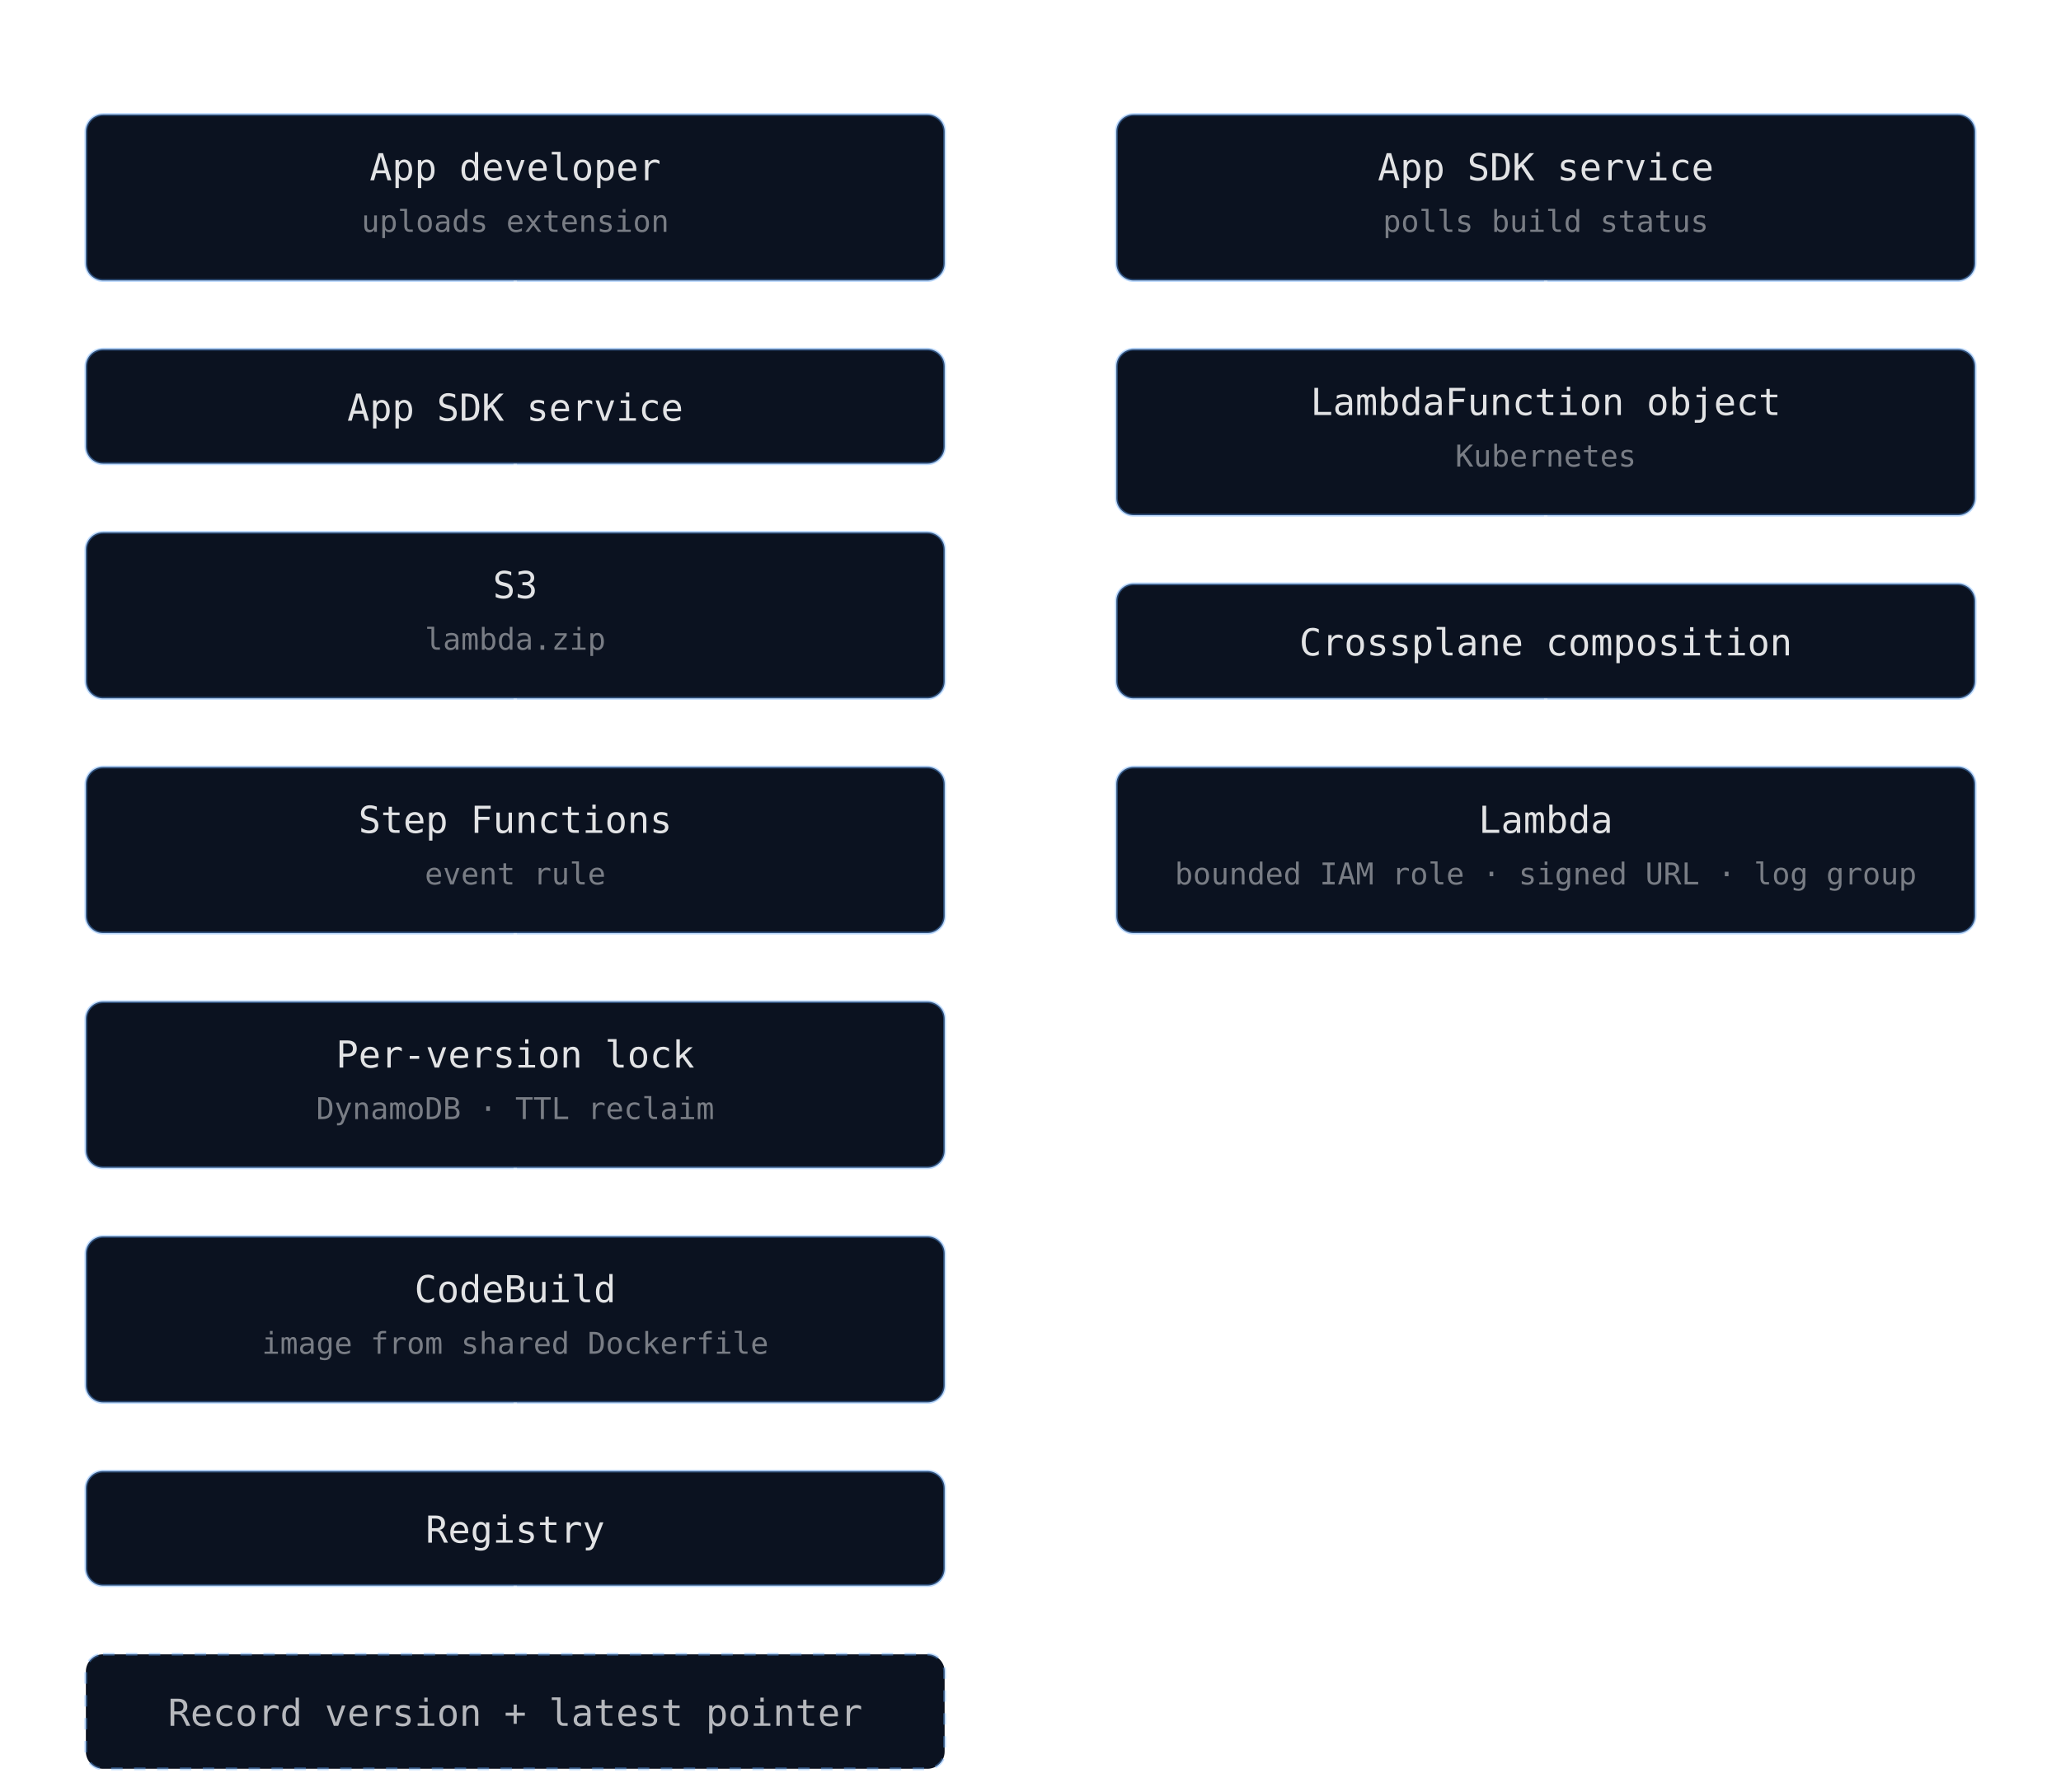
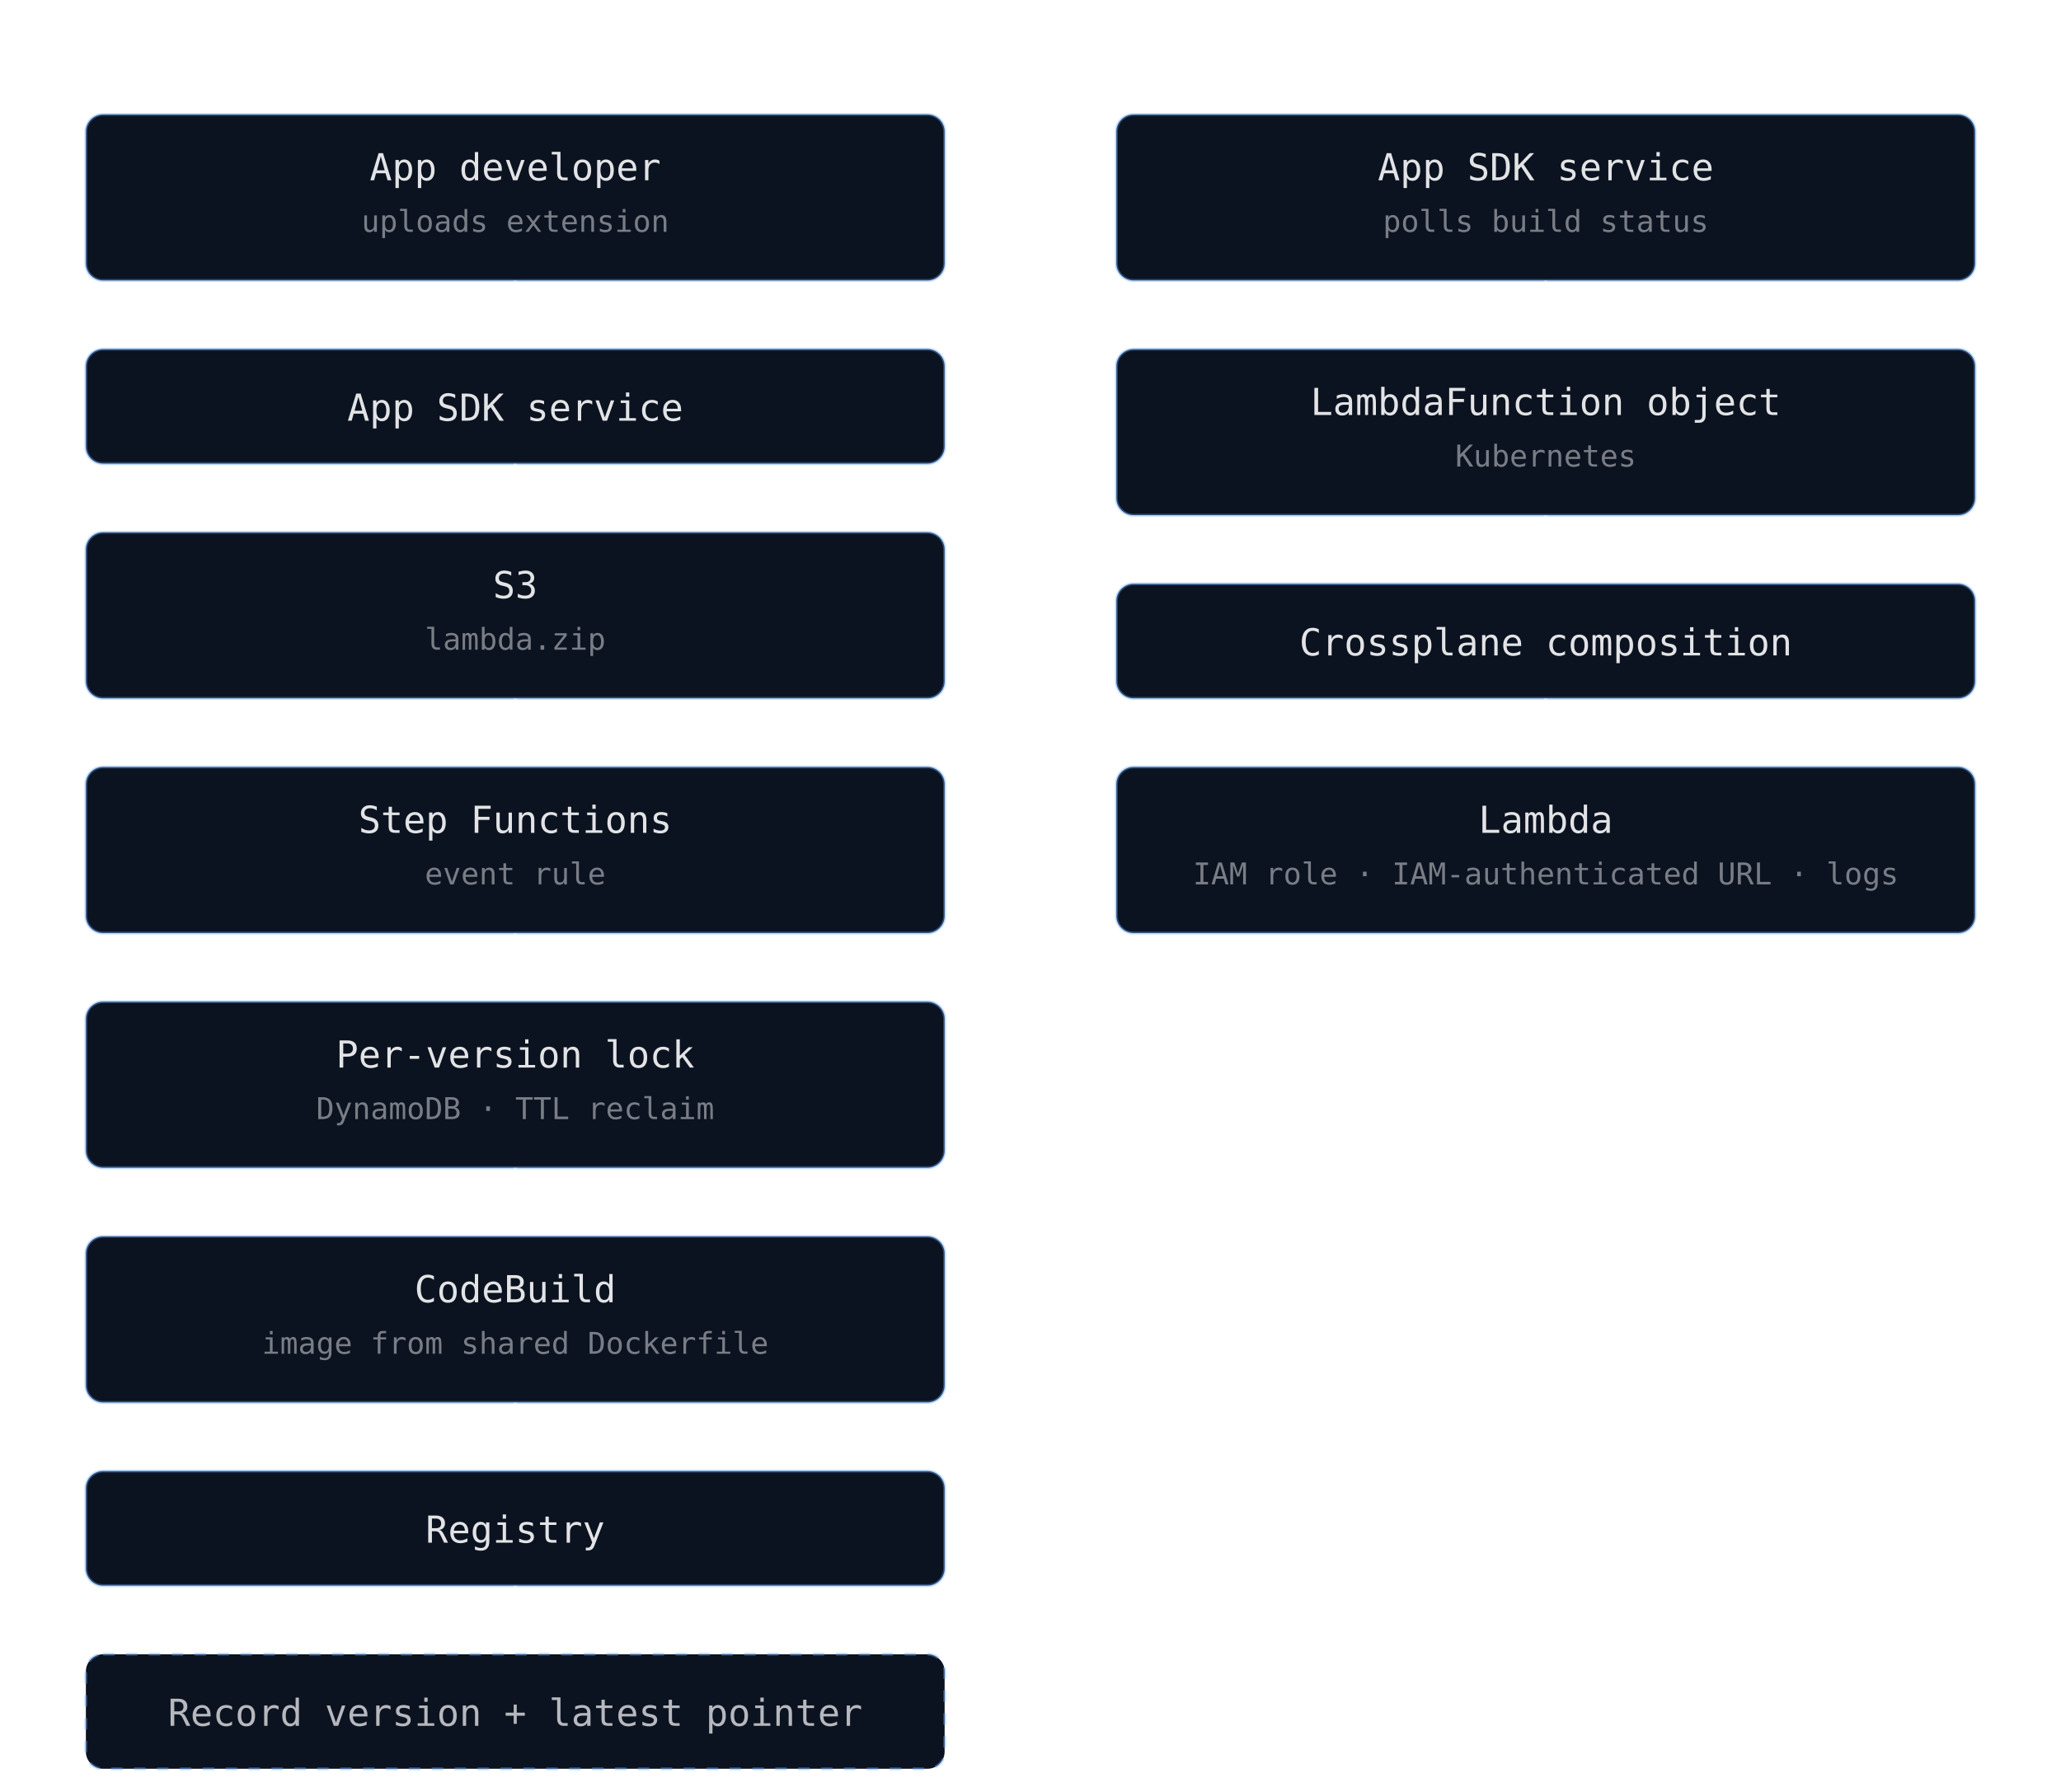
<svg xmlns="http://www.w3.org/2000/svg" viewBox="0 0 720 626" style="display:block; width:100%; height:auto; max-width:720px; margin:0 auto" role="img">
  <defs>
    <marker id="arrPL" viewBox="0 0 8 8" refX="7" refY="4" markerWidth="7" markerHeight="7" orient="auto">
      <path d="M0,0 L8,4 L0,8 z" fill="var(--w5, rgba(255,255,255,0.5))" />
    </marker>
  </defs>
  <text x="180" y="18" text-anchor="middle" font-family="IBM Plex Mono, monospace" font-size="10" letter-spacing="0.16em" fill="var(--w45, rgba(255,255,255,0.45))">BUILD PLANE · TERRAFORM + STEP FUNCTIONS</text>
  <text x="540" y="18" text-anchor="middle" font-family="IBM Plex Mono, monospace" font-size="10" letter-spacing="0.16em" fill="var(--w45, rgba(255,255,255,0.45))">PROVISIONING PLANE · CROSSPLANE</text>
  <rect x="30" y="40" width="300" height="58" rx="6" fill="var(--bg, #0B1220)" stroke="var(--ab4, rgba(96,165,250,0.4))" stroke-width="1" />
  <text x="180" y="63" text-anchor="middle" font-family="IBM Plex Mono, monospace" font-size="13" font-weight="500" fill="var(--w88, rgba(255,255,255,0.88))">App developer</text>
  <text x="180" y="81" text-anchor="middle" font-family="IBM Plex Mono, monospace" font-size="10.5" fill="var(--w45, rgba(255,255,255,0.45))">uploads extension</text>
  <path d="M180,98 L180,120" stroke="var(--w42, rgba(255,255,255,0.42))" stroke-width="1.2" fill="none" marker-end="url(#arrPL)" />
  <rect x="30" y="122" width="300" height="40" rx="6" fill="var(--bg, #0B1220)" stroke="var(--ab4, rgba(96,165,250,0.4))" stroke-width="1" />
  <text x="180" y="147" text-anchor="middle" font-family="IBM Plex Mono, monospace" font-size="13" font-weight="500" fill="var(--w88, rgba(255,255,255,0.88))">App SDK service</text>
  <path d="M180,162 L180,184" stroke="var(--w42, rgba(255,255,255,0.42))" stroke-width="1.2" fill="none" marker-end="url(#arrPL)" />
  <rect x="30" y="186" width="300" height="58" rx="6" fill="var(--bg, #0B1220)" stroke="var(--ab4, rgba(96,165,250,0.4))" stroke-width="1" />
  <text x="180" y="209" text-anchor="middle" font-family="IBM Plex Mono, monospace" font-size="13" font-weight="500" fill="var(--w88, rgba(255,255,255,0.88))">S3</text>
  <text x="180" y="227" text-anchor="middle" font-family="IBM Plex Mono, monospace" font-size="10.5" fill="var(--w45, rgba(255,255,255,0.45))">lambda.zip</text>
  <path d="M180,244 L180,266" stroke="var(--w42, rgba(255,255,255,0.42))" stroke-width="1.2" fill="none" marker-end="url(#arrPL)" />
  <rect x="30" y="268" width="300" height="58" rx="6" fill="var(--bg, #0B1220)" stroke="var(--ab4, rgba(96,165,250,0.4))" stroke-width="1" />
  <text x="180" y="291" text-anchor="middle" font-family="IBM Plex Mono, monospace" font-size="13" font-weight="500" fill="var(--w88, rgba(255,255,255,0.88))">Step Functions</text>
  <text x="180" y="309" text-anchor="middle" font-family="IBM Plex Mono, monospace" font-size="10.5" fill="var(--w45, rgba(255,255,255,0.45))">event rule</text>
  <path d="M180,326 L180,348" stroke="var(--w42, rgba(255,255,255,0.42))" stroke-width="1.2" fill="none" marker-end="url(#arrPL)" />
  <rect x="30" y="350" width="300" height="58" rx="6" fill="var(--bg, #0B1220)" stroke="var(--ab4, rgba(96,165,250,0.4))" stroke-width="1" />
  <text x="180" y="373" text-anchor="middle" font-family="IBM Plex Mono, monospace" font-size="13" font-weight="500" fill="var(--w88, rgba(255,255,255,0.88))">Per-version lock</text>
  <text x="180" y="391" text-anchor="middle" font-family="IBM Plex Mono, monospace" font-size="10.5" fill="var(--w45, rgba(255,255,255,0.45))">DynamoDB · TTL reclaim</text>
  <path d="M180,408 L180,430" stroke="var(--w42, rgba(255,255,255,0.42))" stroke-width="1.2" fill="none" marker-end="url(#arrPL)" />
  <rect x="30" y="432" width="300" height="58" rx="6" fill="var(--bg, #0B1220)" stroke="var(--ab4, rgba(96,165,250,0.4))" stroke-width="1" />
  <text x="180" y="455" text-anchor="middle" font-family="IBM Plex Mono, monospace" font-size="13" font-weight="500" fill="var(--w88, rgba(255,255,255,0.88))">CodeBuild</text>
  <text x="180" y="473" text-anchor="middle" font-family="IBM Plex Mono, monospace" font-size="10.5" fill="var(--w45, rgba(255,255,255,0.45))">image from shared Dockerfile</text>
  <path d="M180,490 L180,512" stroke="var(--w42, rgba(255,255,255,0.42))" stroke-width="1.2" fill="none" marker-end="url(#arrPL)" />
  <rect x="30" y="514" width="300" height="40" rx="6" fill="var(--bg, #0B1220)" stroke="var(--ab4, rgba(96,165,250,0.4))" stroke-width="1" />
  <text x="180" y="539" text-anchor="middle" font-family="IBM Plex Mono, monospace" font-size="13" font-weight="500" fill="var(--w88, rgba(255,255,255,0.88))">Registry</text>
  <path d="M180,554 L180,576" stroke="var(--w42, rgba(255,255,255,0.42))" stroke-width="1.2" fill="none" stroke-dasharray="3 4" marker-end="url(#arrPL)" />
  <rect x="30" y="578" width="300" height="40" rx="6" fill="var(--bg, #0B1220)" stroke="var(--ab4, rgba(96,165,250,0.4))" stroke-width="1" stroke-dasharray="4 4" />
  <text x="180" y="603" text-anchor="middle" font-family="IBM Plex Mono, monospace" font-size="13" font-weight="500" fill="var(--w7, rgba(255,255,255,0.7))">Record version + latest pointer</text>
  <rect x="390" y="40" width="300" height="58" rx="6" fill="var(--bg, #0B1220)" stroke="var(--ab4, rgba(96,165,250,0.4))" stroke-width="1" />
  <text x="540" y="63" text-anchor="middle" font-family="IBM Plex Mono, monospace" font-size="13" font-weight="500" fill="var(--w88, rgba(255,255,255,0.88))">App SDK service</text>
  <text x="540" y="81" text-anchor="middle" font-family="IBM Plex Mono, monospace" font-size="10.5" fill="var(--w45, rgba(255,255,255,0.45))">polls build status</text>
  <path d="M540,98 L540,120" stroke="var(--w42, rgba(255,255,255,0.42))" stroke-width="1.2" fill="none" marker-end="url(#arrPL)" />
  <rect x="390" y="122" width="300" height="58" rx="6" fill="var(--bg, #0B1220)" stroke="var(--ab4, rgba(96,165,250,0.4))" stroke-width="1" />
  <text x="540" y="145" text-anchor="middle" font-family="IBM Plex Mono, monospace" font-size="13" font-weight="500" fill="var(--w88, rgba(255,255,255,0.88))">LambdaFunction object</text>
  <text x="540" y="163" text-anchor="middle" font-family="IBM Plex Mono, monospace" font-size="10.5" fill="var(--w45, rgba(255,255,255,0.45))">Kubernetes</text>
  <path d="M540,180 L540,202" stroke="var(--w42, rgba(255,255,255,0.42))" stroke-width="1.2" fill="none" marker-end="url(#arrPL)" />
  <rect x="390" y="204" width="300" height="40" rx="6" fill="var(--bg, #0B1220)" stroke="var(--ab4, rgba(96,165,250,0.4))" stroke-width="1" />
  <text x="540" y="229" text-anchor="middle" font-family="IBM Plex Mono, monospace" font-size="13" font-weight="500" fill="var(--w88, rgba(255,255,255,0.88))">Crossplane composition</text>
  <path d="M540,244 L540,266" stroke="var(--w42, rgba(255,255,255,0.42))" stroke-width="1.2" fill="none" marker-end="url(#arrPL)" />
  <rect x="390" y="268" width="300" height="58" rx="6" fill="var(--bg, #0B1220)" stroke="var(--ab4, rgba(96,165,250,0.4))" stroke-width="1" />
  <text x="540" y="291" text-anchor="middle" font-family="IBM Plex Mono, monospace" font-size="13" font-weight="500" fill="var(--w88, rgba(255,255,255,0.88))">Lambda</text>
-   <text x="540" y="309" text-anchor="middle" font-family="IBM Plex Mono, monospace" font-size="10.5" fill="var(--w45, rgba(255,255,255,0.45))">bounded IAM role · signed URL · log group</text>
+   <text x="540" y="309" text-anchor="middle" font-family="IBM Plex Mono, monospace" font-size="10.5" fill="var(--w45, rgba(255,255,255,0.45))">IAM role · IAM-authenticated URL · logs</text>
</svg>
